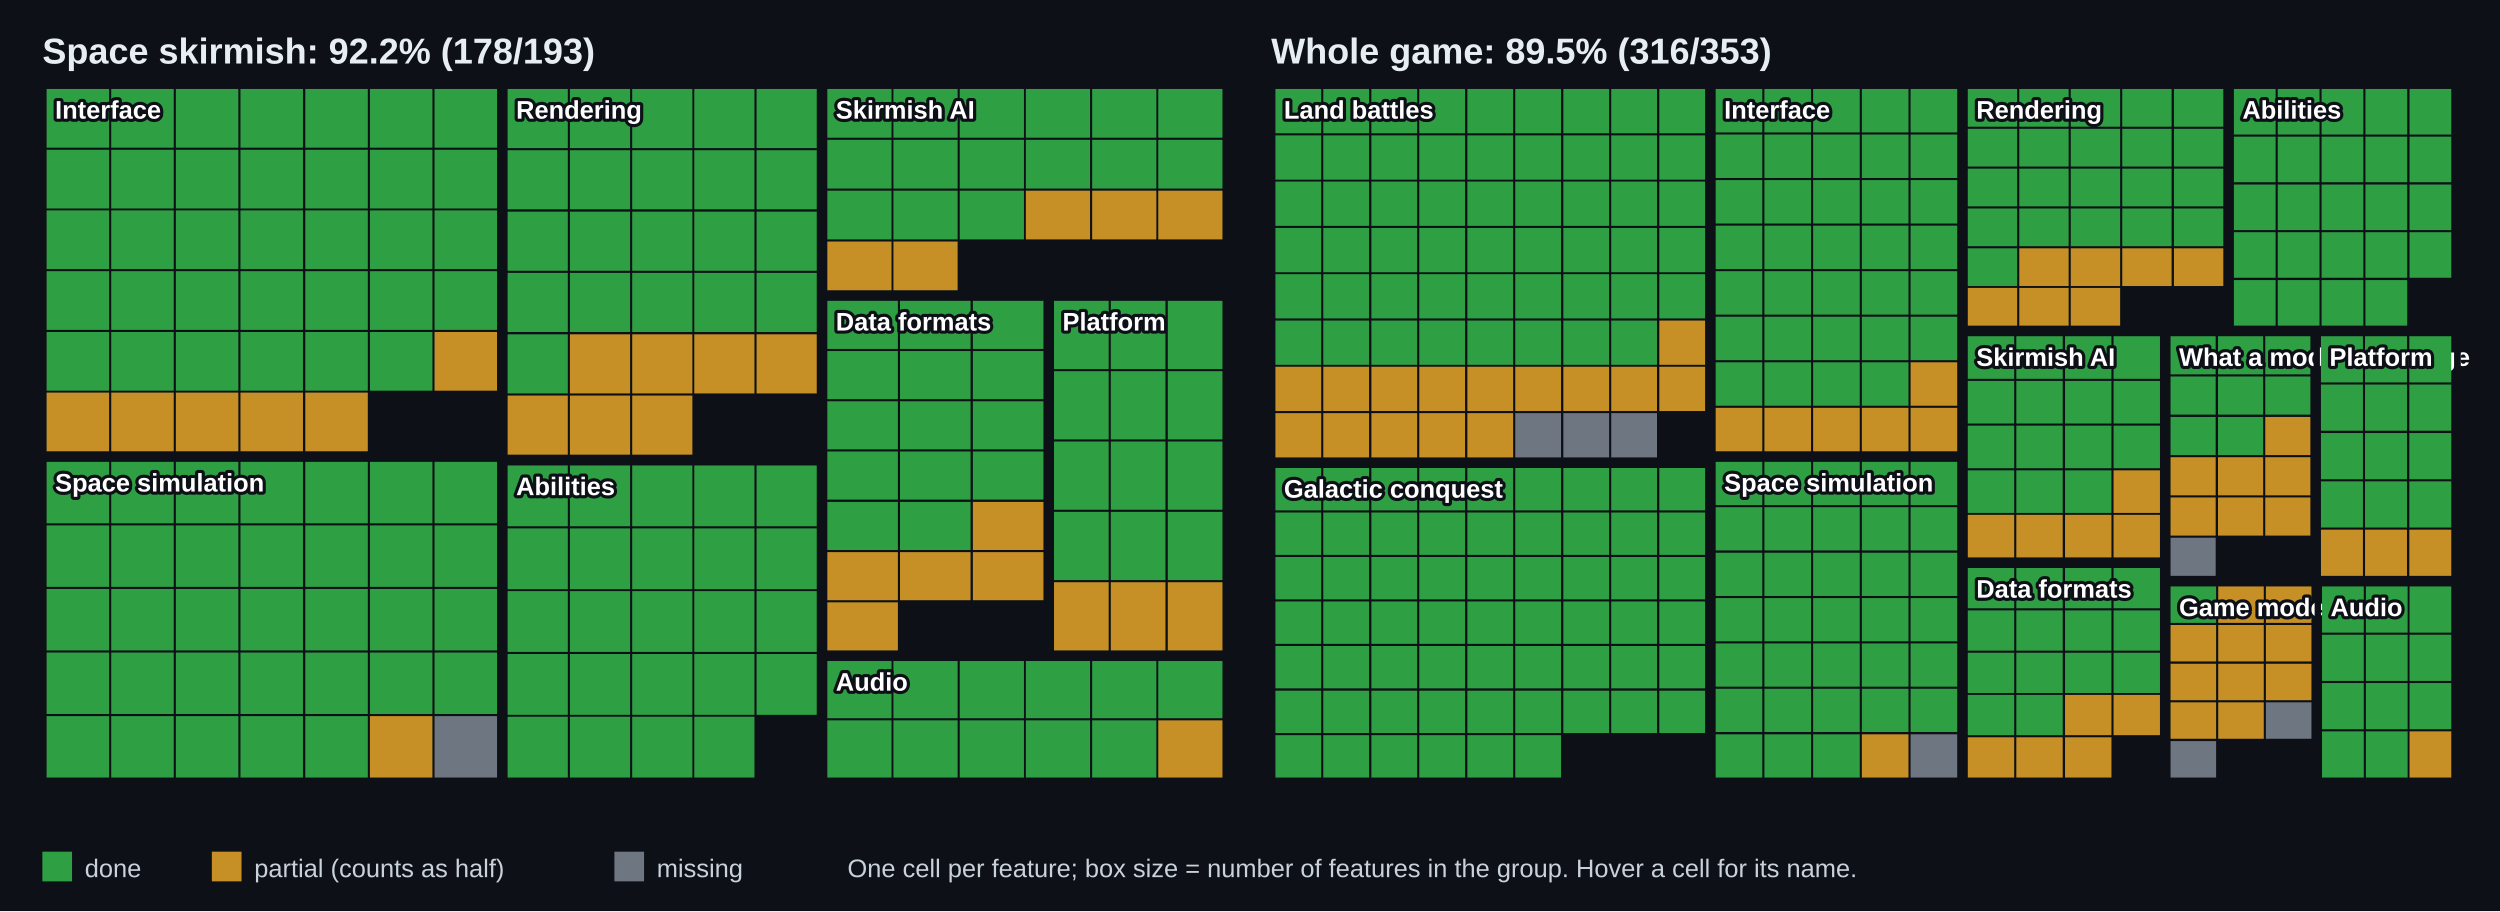
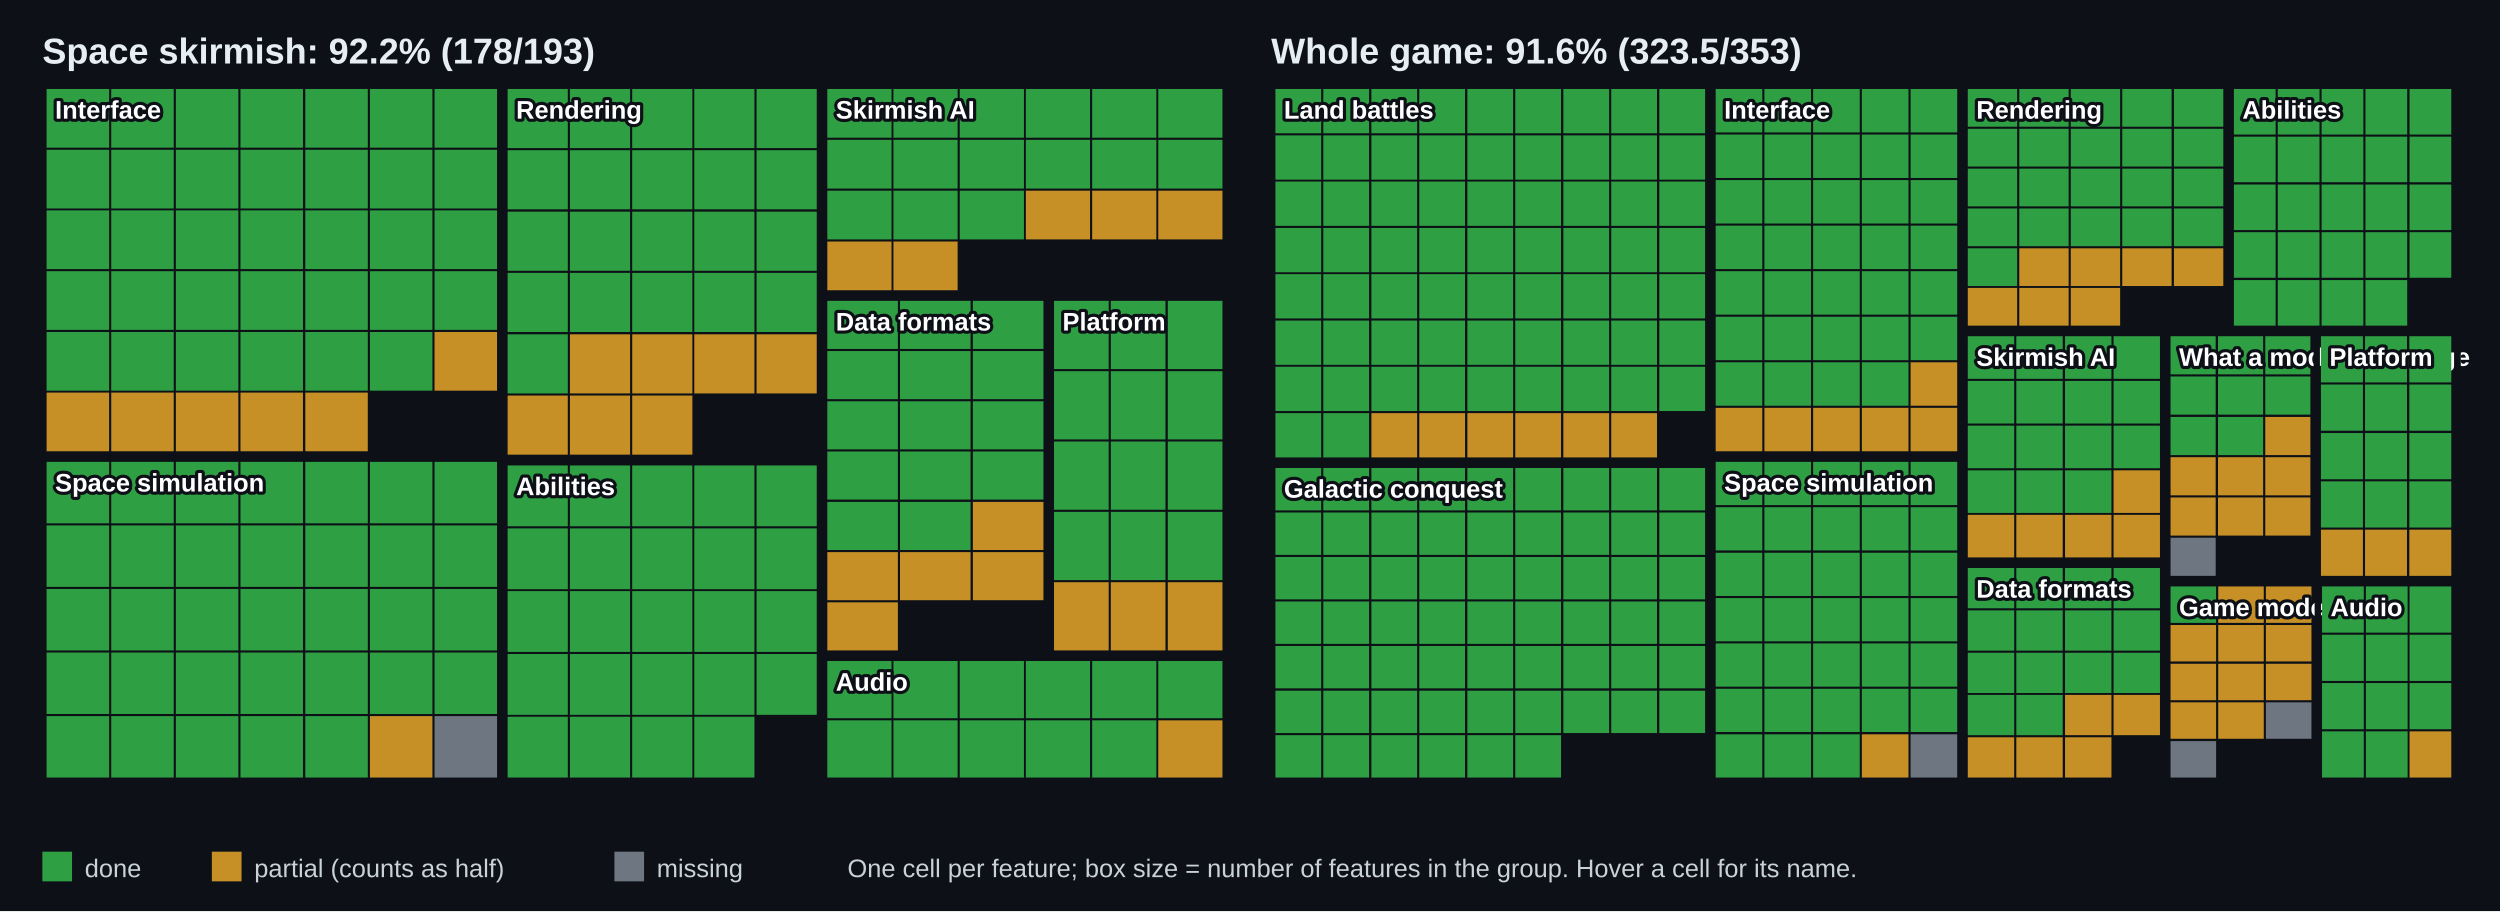
<svg xmlns="http://www.w3.org/2000/svg" viewBox="0 0 1180 430" width="1180" height="430" font-family="Segoe UI, Arial, sans-serif">
  <style>.title{font-size:17px;font-weight:700;fill:#e6edf3}.lab{font-size:12px;font-weight:700;fill:#fff}.lab.bg{stroke:#0d1117;stroke-width:3px;stroke-linejoin:round}.key{font-size:12px;fill:#c9d1d9}</style>
  <rect width="1180" height="430" fill="#0d1117" />
  <text x="20" y="30" class="title">Space skirmish: 92.2% (178/193)</text>
  <rect x="20" y="40" width="560" height="330" fill="#0d1117" />
  <rect x="22.0" y="42.0" width="29.5" height="27.7" fill="#2ea043" />
  <rect x="52.5" y="42.0" width="29.5" height="27.7" fill="#2ea043" />
  <rect x="83.0" y="42.0" width="29.5" height="27.7" fill="#2ea043" />
  <rect x="113.5" y="42.0" width="29.5" height="27.7" fill="#2ea043" />
  <rect x="144.1" y="42.0" width="29.5" height="27.7" fill="#2ea043" />
  <rect x="174.6" y="42.0" width="29.5" height="27.7" fill="#2ea043" />
  <rect x="205.1" y="42.0" width="29.5" height="27.7" fill="#2ea043" />
  <rect x="22.0" y="70.7" width="29.5" height="27.7" fill="#2ea043" />
  <rect x="52.5" y="70.7" width="29.5" height="27.7" fill="#2ea043" />
  <rect x="83.0" y="70.7" width="29.5" height="27.7" fill="#2ea043" />
  <rect x="113.5" y="70.7" width="29.5" height="27.7" fill="#2ea043" />
  <rect x="144.1" y="70.7" width="29.5" height="27.7" fill="#2ea043" />
  <rect x="174.6" y="70.7" width="29.5" height="27.7" fill="#2ea043" />
  <rect x="205.1" y="70.7" width="29.5" height="27.7" fill="#2ea043" />
  <rect x="22.0" y="99.3" width="29.5" height="27.7" fill="#2ea043" />
  <rect x="52.5" y="99.3" width="29.5" height="27.7" fill="#2ea043" />
  <rect x="83.0" y="99.3" width="29.5" height="27.7" fill="#2ea043" />
  <rect x="113.5" y="99.3" width="29.5" height="27.7" fill="#2ea043" />
  <rect x="144.1" y="99.3" width="29.5" height="27.7" fill="#2ea043" />
  <rect x="174.6" y="99.3" width="29.5" height="27.7" fill="#2ea043" />
  <rect x="205.1" y="99.3" width="29.5" height="27.7" fill="#2ea043" />
  <rect x="22.0" y="128.0" width="29.5" height="27.7" fill="#2ea043" />
  <rect x="52.5" y="128.0" width="29.5" height="27.7" fill="#2ea043" />
  <rect x="83.0" y="128.0" width="29.5" height="27.7" fill="#2ea043" />
  <rect x="113.5" y="128.0" width="29.5" height="27.7" fill="#2ea043" />
  <rect x="144.1" y="128.0" width="29.5" height="27.7" fill="#2ea043" />
  <rect x="174.6" y="128.0" width="29.5" height="27.7" fill="#2ea043" />
  <rect x="205.1" y="128.0" width="29.5" height="27.7" fill="#2ea043" />
  <rect x="22.0" y="156.7" width="29.5" height="27.7" fill="#2ea043" />
  <rect x="52.5" y="156.7" width="29.5" height="27.7" fill="#2ea043" />
  <rect x="83.0" y="156.7" width="29.5" height="27.7" fill="#2ea043" />
  <rect x="113.5" y="156.7" width="29.5" height="27.7" fill="#2ea043" />
  <rect x="144.1" y="156.7" width="29.5" height="27.7" fill="#2ea043" />
  <rect x="174.6" y="156.7" width="29.5" height="27.7" fill="#2ea043" />
  <rect x="205.1" y="156.7" width="29.5" height="27.7" fill="#c69026" />
  <rect x="22.0" y="185.3" width="29.5" height="27.7" fill="#c69026" />
  <rect x="52.5" y="185.3" width="29.5" height="27.7" fill="#c69026" />
  <rect x="83.0" y="185.3" width="29.5" height="27.7" fill="#c69026" />
  <rect x="113.5" y="185.3" width="29.5" height="27.7" fill="#c69026" />
  <rect x="144.1" y="185.3" width="29.5" height="27.7" fill="#c69026" />
  <rect x="20.0" y="40.0" width="217.6" height="176.0" fill="none" stroke="#0d1117" stroke-width="3" />
  <text x="26.0" y="56.0" class="lab bg">Interface</text>
  <text x="26.0" y="56.0" class="lab">Interface</text>
  <rect x="22.0" y="218.0" width="29.5" height="29.0" fill="#2ea043" />
  <rect x="52.5" y="218.0" width="29.5" height="29.0" fill="#2ea043" />
  <rect x="83.0" y="218.0" width="29.5" height="29.0" fill="#2ea043" />
  <rect x="113.5" y="218.0" width="29.5" height="29.0" fill="#2ea043" />
  <rect x="144.1" y="218.0" width="29.5" height="29.0" fill="#2ea043" />
  <rect x="174.6" y="218.0" width="29.5" height="29.0" fill="#2ea043" />
  <rect x="205.1" y="218.0" width="29.5" height="29.0" fill="#2ea043" />
  <rect x="22.0" y="248.0" width="29.5" height="29.0" fill="#2ea043" />
  <rect x="52.5" y="248.0" width="29.5" height="29.0" fill="#2ea043" />
  <rect x="83.0" y="248.0" width="29.5" height="29.0" fill="#2ea043" />
  <rect x="113.5" y="248.0" width="29.5" height="29.0" fill="#2ea043" />
  <rect x="144.1" y="248.0" width="29.5" height="29.0" fill="#2ea043" />
  <rect x="174.6" y="248.0" width="29.5" height="29.0" fill="#2ea043" />
  <rect x="205.1" y="248.0" width="29.5" height="29.0" fill="#2ea043" />
  <rect x="22.0" y="278.0" width="29.5" height="29.0" fill="#2ea043" />
  <rect x="52.5" y="278.0" width="29.5" height="29.0" fill="#2ea043" />
  <rect x="83.0" y="278.0" width="29.5" height="29.0" fill="#2ea043" />
  <rect x="113.5" y="278.0" width="29.5" height="29.0" fill="#2ea043" />
  <rect x="144.1" y="278.0" width="29.5" height="29.0" fill="#2ea043" />
  <rect x="174.6" y="278.0" width="29.5" height="29.0" fill="#2ea043" />
  <rect x="205.1" y="278.0" width="29.5" height="29.0" fill="#2ea043" />
  <rect x="22.0" y="308.0" width="29.5" height="29.0" fill="#2ea043" />
  <rect x="52.5" y="308.0" width="29.5" height="29.0" fill="#2ea043" />
  <rect x="83.0" y="308.0" width="29.5" height="29.0" fill="#2ea043" />
  <rect x="113.5" y="308.0" width="29.5" height="29.0" fill="#2ea043" />
  <rect x="144.1" y="308.0" width="29.5" height="29.0" fill="#2ea043" />
  <rect x="174.6" y="308.0" width="29.5" height="29.0" fill="#2ea043" />
  <rect x="205.1" y="308.0" width="29.5" height="29.0" fill="#2ea043" />
  <rect x="22.0" y="338.0" width="29.5" height="29.0" fill="#2ea043" />
  <rect x="52.5" y="338.0" width="29.5" height="29.0" fill="#2ea043" />
  <rect x="83.0" y="338.0" width="29.5" height="29.0" fill="#2ea043" />
  <rect x="113.5" y="338.0" width="29.5" height="29.0" fill="#2ea043" />
  <rect x="144.1" y="338.0" width="29.5" height="29.0" fill="#2ea043" />
  <rect x="174.6" y="338.0" width="29.5" height="29.0" fill="#c69026" />
  <rect x="205.1" y="338.0" width="29.5" height="29.0" fill="#6e7681" />
  <rect x="20.0" y="216.0" width="217.6" height="154.0" fill="none" stroke="#0d1117" stroke-width="3" />
  <text x="26.0" y="232.0" class="lab bg">Space simulation</text>
  <text x="26.0" y="232.0" class="lab">Space simulation</text>
  <rect x="239.6" y="42.0" width="28.4" height="27.9" fill="#2ea043" />
  <rect x="269.0" y="42.0" width="28.4" height="27.9" fill="#2ea043" />
  <rect x="298.4" y="42.0" width="28.4" height="27.9" fill="#2ea043" />
  <rect x="327.7" y="42.0" width="28.4" height="27.9" fill="#2ea043" />
  <rect x="357.1" y="42.0" width="28.4" height="27.9" fill="#2ea043" />
  <rect x="239.6" y="70.9" width="28.4" height="27.9" fill="#2ea043" />
  <rect x="269.0" y="70.9" width="28.4" height="27.9" fill="#2ea043" />
  <rect x="298.4" y="70.9" width="28.4" height="27.9" fill="#2ea043" />
  <rect x="327.7" y="70.9" width="28.4" height="27.9" fill="#2ea043" />
  <rect x="357.1" y="70.9" width="28.4" height="27.9" fill="#2ea043" />
  <rect x="239.6" y="99.9" width="28.4" height="27.9" fill="#2ea043" />
  <rect x="269.0" y="99.9" width="28.4" height="27.9" fill="#2ea043" />
  <rect x="298.4" y="99.9" width="28.4" height="27.9" fill="#2ea043" />
  <rect x="327.7" y="99.9" width="28.4" height="27.9" fill="#2ea043" />
  <rect x="357.1" y="99.9" width="28.4" height="27.9" fill="#2ea043" />
  <rect x="239.6" y="128.8" width="28.4" height="27.9" fill="#2ea043" />
  <rect x="269.0" y="128.8" width="28.4" height="27.9" fill="#2ea043" />
  <rect x="298.4" y="128.8" width="28.4" height="27.9" fill="#2ea043" />
  <rect x="327.7" y="128.8" width="28.4" height="27.9" fill="#2ea043" />
  <rect x="357.1" y="128.8" width="28.4" height="27.9" fill="#2ea043" />
  <rect x="239.6" y="157.8" width="28.4" height="27.9" fill="#2ea043" />
  <rect x="269.0" y="157.8" width="28.4" height="27.9" fill="#c69026" />
  <rect x="298.4" y="157.8" width="28.4" height="27.9" fill="#c69026" />
  <rect x="327.7" y="157.8" width="28.4" height="27.9" fill="#c69026" />
  <rect x="357.1" y="157.8" width="28.4" height="27.9" fill="#c69026" />
  <rect x="239.6" y="186.7" width="28.4" height="27.9" fill="#c69026" />
  <rect x="269.0" y="186.7" width="28.4" height="27.9" fill="#c69026" />
  <rect x="298.4" y="186.7" width="28.4" height="27.9" fill="#c69026" />
  <rect x="237.6" y="40.0" width="150.9" height="177.7" fill="none" stroke="#0d1117" stroke-width="3" />
  <text x="243.6" y="56.0" class="lab bg">Rendering</text>
  <text x="243.6" y="56.0" class="lab">Rendering</text>
  <rect x="239.6" y="219.7" width="28.4" height="28.7" fill="#2ea043" />
  <rect x="269.0" y="219.7" width="28.4" height="28.7" fill="#2ea043" />
  <rect x="298.4" y="219.7" width="28.4" height="28.7" fill="#2ea043" />
  <rect x="327.7" y="219.7" width="28.4" height="28.7" fill="#2ea043" />
  <rect x="357.1" y="219.7" width="28.4" height="28.7" fill="#2ea043" />
  <rect x="239.6" y="249.4" width="28.4" height="28.7" fill="#2ea043" />
  <rect x="269.0" y="249.4" width="28.4" height="28.7" fill="#2ea043" />
  <rect x="298.4" y="249.4" width="28.4" height="28.7" fill="#2ea043" />
  <rect x="327.7" y="249.4" width="28.4" height="28.7" fill="#2ea043" />
  <rect x="357.1" y="249.4" width="28.4" height="28.7" fill="#2ea043" />
  <rect x="239.6" y="279.0" width="28.4" height="28.7" fill="#2ea043" />
  <rect x="269.0" y="279.0" width="28.4" height="28.7" fill="#2ea043" />
  <rect x="298.4" y="279.0" width="28.4" height="28.7" fill="#2ea043" />
  <rect x="327.7" y="279.0" width="28.4" height="28.7" fill="#2ea043" />
  <rect x="357.1" y="279.0" width="28.4" height="28.7" fill="#2ea043" />
  <rect x="239.6" y="308.7" width="28.4" height="28.7" fill="#2ea043" />
  <rect x="269.0" y="308.7" width="28.4" height="28.7" fill="#2ea043" />
  <rect x="298.4" y="308.7" width="28.4" height="28.7" fill="#2ea043" />
  <rect x="327.7" y="308.7" width="28.4" height="28.7" fill="#2ea043" />
  <rect x="357.1" y="308.7" width="28.4" height="28.7" fill="#2ea043" />
  <rect x="239.6" y="338.3" width="28.4" height="28.7" fill="#2ea043" />
  <rect x="269.0" y="338.3" width="28.4" height="28.7" fill="#2ea043" />
  <rect x="298.4" y="338.3" width="28.4" height="28.7" fill="#2ea043" />
  <rect x="327.7" y="338.3" width="28.4" height="28.7" fill="#2ea043" />
  <rect x="237.6" y="217.7" width="150.9" height="152.3" fill="none" stroke="#0d1117" stroke-width="3" />
  <text x="243.6" y="233.7" class="lab bg">Abilities</text>
  <text x="243.6" y="233.7" class="lab">Abilities</text>
  <rect x="390.5" y="42.0" width="30.3" height="23.0" fill="#2ea043" />
  <rect x="421.7" y="42.0" width="30.3" height="23.0" fill="#2ea043" />
  <rect x="453.0" y="42.0" width="30.3" height="23.0" fill="#2ea043" />
  <rect x="484.2" y="42.0" width="30.3" height="23.0" fill="#2ea043" />
  <rect x="515.5" y="42.0" width="30.3" height="23.0" fill="#2ea043" />
  <rect x="546.7" y="42.0" width="30.3" height="23.0" fill="#2ea043" />
  <rect x="390.5" y="66.0" width="30.3" height="23.0" fill="#2ea043" />
  <rect x="421.7" y="66.0" width="30.3" height="23.0" fill="#2ea043" />
  <rect x="453.0" y="66.0" width="30.3" height="23.0" fill="#2ea043" />
  <rect x="484.2" y="66.0" width="30.3" height="23.0" fill="#2ea043" />
  <rect x="515.5" y="66.0" width="30.3" height="23.0" fill="#2ea043" />
  <rect x="546.7" y="66.0" width="30.3" height="23.0" fill="#2ea043" />
  <rect x="390.5" y="90.0" width="30.3" height="23.0" fill="#2ea043" />
  <rect x="421.7" y="90.0" width="30.3" height="23.0" fill="#2ea043" />
  <rect x="453.0" y="90.0" width="30.3" height="23.0" fill="#2ea043" />
  <rect x="484.2" y="90.0" width="30.3" height="23.0" fill="#c69026" />
  <rect x="515.5" y="90.0" width="30.3" height="23.0" fill="#c69026" />
  <rect x="546.7" y="90.0" width="30.3" height="23.0" fill="#c69026" />
  <rect x="390.5" y="114.0" width="30.3" height="23.0" fill="#c69026" />
  <rect x="421.7" y="114.0" width="30.3" height="23.0" fill="#c69026" />
  <rect x="388.5" y="40.0" width="191.5" height="100.0" fill="none" stroke="#0d1117" stroke-width="3" />
  <text x="394.5" y="56.0" class="lab bg">Skirmish AI</text>
  <text x="394.5" y="56.0" class="lab">Skirmish AI</text>
  <rect x="390.5" y="142.0" width="33.3" height="22.7" fill="#2ea043" />
  <rect x="424.8" y="142.0" width="33.3" height="22.7" fill="#2ea043" />
  <rect x="459.2" y="142.0" width="33.3" height="22.7" fill="#2ea043" />
  <rect x="390.5" y="165.7" width="33.3" height="22.7" fill="#2ea043" />
  <rect x="424.8" y="165.7" width="33.3" height="22.7" fill="#2ea043" />
  <rect x="459.2" y="165.7" width="33.3" height="22.7" fill="#2ea043" />
  <rect x="390.5" y="189.4" width="33.3" height="22.7" fill="#2ea043" />
  <rect x="424.8" y="189.4" width="33.3" height="22.7" fill="#2ea043" />
  <rect x="459.2" y="189.4" width="33.3" height="22.7" fill="#2ea043" />
  <rect x="390.5" y="213.1" width="33.3" height="22.7" fill="#2ea043" />
  <rect x="424.8" y="213.1" width="33.3" height="22.7" fill="#2ea043" />
  <rect x="459.2" y="213.1" width="33.3" height="22.7" fill="#2ea043" />
  <rect x="390.5" y="236.9" width="33.3" height="22.7" fill="#2ea043" />
  <rect x="424.8" y="236.9" width="33.3" height="22.7" fill="#2ea043" />
  <rect x="459.2" y="236.9" width="33.3" height="22.7" fill="#c69026" />
  <rect x="390.5" y="260.6" width="33.3" height="22.7" fill="#c69026" />
  <rect x="424.8" y="260.6" width="33.3" height="22.7" fill="#c69026" />
  <rect x="459.2" y="260.6" width="33.3" height="22.7" fill="#c69026" />
  <rect x="390.5" y="284.3" width="33.3" height="22.7" fill="#c69026" />
  <rect x="388.5" y="140.0" width="107.0" height="170.0" fill="none" stroke="#0d1117" stroke-width="3" />
  <text x="394.5" y="156.0" class="lab bg">Data formats</text>
  <text x="394.5" y="156.0" class="lab">Data formats</text>
  <rect x="497.5" y="142.0" width="25.8" height="32.2" fill="#2ea043" />
  <rect x="524.3" y="142.0" width="25.8" height="32.2" fill="#2ea043" />
  <rect x="551.2" y="142.0" width="25.8" height="32.2" fill="#2ea043" />
  <rect x="497.5" y="175.2" width="25.8" height="32.2" fill="#2ea043" />
  <rect x="524.3" y="175.2" width="25.8" height="32.2" fill="#2ea043" />
  <rect x="551.2" y="175.2" width="25.8" height="32.2" fill="#2ea043" />
  <rect x="497.5" y="208.4" width="25.8" height="32.2" fill="#2ea043" />
  <rect x="524.3" y="208.4" width="25.8" height="32.2" fill="#2ea043" />
  <rect x="551.2" y="208.4" width="25.8" height="32.2" fill="#2ea043" />
  <rect x="497.5" y="241.6" width="25.8" height="32.2" fill="#2ea043" />
  <rect x="524.3" y="241.6" width="25.8" height="32.2" fill="#2ea043" />
  <rect x="551.2" y="241.6" width="25.8" height="32.2" fill="#2ea043" />
  <rect x="497.5" y="274.8" width="25.8" height="32.2" fill="#c69026" />
  <rect x="524.3" y="274.8" width="25.8" height="32.2" fill="#c69026" />
  <rect x="551.2" y="274.8" width="25.8" height="32.2" fill="#c69026" />
  <rect x="495.5" y="140.0" width="84.5" height="170.0" fill="none" stroke="#0d1117" stroke-width="3" />
  <text x="501.5" y="156.0" class="lab bg">Platform</text>
  <text x="501.5" y="156.0" class="lab">Platform</text>
  <rect x="390.5" y="312.0" width="30.3" height="27.0" fill="#2ea043" />
  <rect x="421.7" y="312.0" width="30.3" height="27.0" fill="#2ea043" />
  <rect x="453.0" y="312.0" width="30.3" height="27.0" fill="#2ea043" />
  <rect x="484.2" y="312.0" width="30.3" height="27.0" fill="#2ea043" />
  <rect x="515.5" y="312.0" width="30.3" height="27.0" fill="#2ea043" />
  <rect x="546.7" y="312.0" width="30.3" height="27.0" fill="#2ea043" />
  <rect x="390.5" y="340.0" width="30.3" height="27.0" fill="#2ea043" />
  <rect x="421.7" y="340.0" width="30.3" height="27.0" fill="#2ea043" />
  <rect x="453.0" y="340.0" width="30.3" height="27.0" fill="#2ea043" />
  <rect x="484.2" y="340.0" width="30.3" height="27.0" fill="#2ea043" />
  <rect x="515.5" y="340.0" width="30.3" height="27.0" fill="#2ea043" />
  <rect x="546.7" y="340.0" width="30.3" height="27.0" fill="#c69026" />
  <rect x="388.5" y="310.0" width="191.5" height="60.0" fill="none" stroke="#0d1117" stroke-width="3" />
  <text x="394.5" y="326.0" class="lab bg">Audio</text>
  <text x="394.5" y="326.0" class="lab">Audio</text>
-   <text x="600" y="30" class="title">Whole game: 89.5% (316/353)</text>
+   <text x="600" y="30" class="title">Whole game: 91.6% (323.5/353)</text>
  <rect x="600" y="40" width="560" height="330" fill="#0d1117" />
  <rect x="602.0" y="42.0" width="21.6" height="20.9" fill="#2ea043" />
  <rect x="624.6" y="42.0" width="21.6" height="20.9" fill="#2ea043" />
  <rect x="647.3" y="42.0" width="21.6" height="20.9" fill="#2ea043" />
  <rect x="669.9" y="42.0" width="21.6" height="20.9" fill="#2ea043" />
  <rect x="692.6" y="42.0" width="21.6" height="20.9" fill="#2ea043" />
  <rect x="715.2" y="42.0" width="21.6" height="20.9" fill="#2ea043" />
  <rect x="737.9" y="42.0" width="21.6" height="20.9" fill="#2ea043" />
  <rect x="760.5" y="42.0" width="21.6" height="20.9" fill="#2ea043" />
  <rect x="783.2" y="42.0" width="21.6" height="20.9" fill="#2ea043" />
  <rect x="602.0" y="63.9" width="21.6" height="20.9" fill="#2ea043" />
  <rect x="624.6" y="63.9" width="21.6" height="20.9" fill="#2ea043" />
  <rect x="647.3" y="63.9" width="21.6" height="20.9" fill="#2ea043" />
  <rect x="669.9" y="63.9" width="21.6" height="20.9" fill="#2ea043" />
  <rect x="692.6" y="63.9" width="21.6" height="20.9" fill="#2ea043" />
  <rect x="715.2" y="63.9" width="21.6" height="20.9" fill="#2ea043" />
  <rect x="737.9" y="63.9" width="21.6" height="20.9" fill="#2ea043" />
  <rect x="760.5" y="63.9" width="21.6" height="20.9" fill="#2ea043" />
  <rect x="783.2" y="63.9" width="21.6" height="20.9" fill="#2ea043" />
  <rect x="602.0" y="85.7" width="21.6" height="20.9" fill="#2ea043" />
  <rect x="624.6" y="85.7" width="21.6" height="20.9" fill="#2ea043" />
  <rect x="647.3" y="85.7" width="21.6" height="20.9" fill="#2ea043" />
  <rect x="669.9" y="85.7" width="21.6" height="20.9" fill="#2ea043" />
  <rect x="692.6" y="85.7" width="21.6" height="20.9" fill="#2ea043" />
  <rect x="715.2" y="85.7" width="21.6" height="20.9" fill="#2ea043" />
  <rect x="737.9" y="85.7" width="21.6" height="20.9" fill="#2ea043" />
  <rect x="760.5" y="85.7" width="21.6" height="20.9" fill="#2ea043" />
  <rect x="783.2" y="85.7" width="21.6" height="20.9" fill="#2ea043" />
  <rect x="602.0" y="107.6" width="21.6" height="20.9" fill="#2ea043" />
  <rect x="624.6" y="107.6" width="21.6" height="20.9" fill="#2ea043" />
  <rect x="647.3" y="107.6" width="21.6" height="20.9" fill="#2ea043" />
  <rect x="669.9" y="107.6" width="21.6" height="20.9" fill="#2ea043" />
  <rect x="692.6" y="107.6" width="21.6" height="20.9" fill="#2ea043" />
  <rect x="715.2" y="107.6" width="21.6" height="20.9" fill="#2ea043" />
  <rect x="737.9" y="107.6" width="21.6" height="20.9" fill="#2ea043" />
  <rect x="760.5" y="107.6" width="21.6" height="20.9" fill="#2ea043" />
  <rect x="783.2" y="107.6" width="21.6" height="20.9" fill="#2ea043" />
  <rect x="602.0" y="129.4" width="21.6" height="20.9" fill="#2ea043" />
  <rect x="624.6" y="129.4" width="21.6" height="20.9" fill="#2ea043" />
  <rect x="647.3" y="129.4" width="21.6" height="20.9" fill="#2ea043" />
  <rect x="669.9" y="129.4" width="21.6" height="20.9" fill="#2ea043" />
  <rect x="692.6" y="129.4" width="21.6" height="20.9" fill="#2ea043" />
  <rect x="715.2" y="129.4" width="21.6" height="20.9" fill="#2ea043" />
  <rect x="737.9" y="129.4" width="21.6" height="20.9" fill="#2ea043" />
  <rect x="760.5" y="129.4" width="21.6" height="20.9" fill="#2ea043" />
  <rect x="783.2" y="129.4" width="21.6" height="20.9" fill="#2ea043" />
  <rect x="602.0" y="151.3" width="21.6" height="20.9" fill="#2ea043" />
  <rect x="624.6" y="151.3" width="21.6" height="20.9" fill="#2ea043" />
  <rect x="647.3" y="151.3" width="21.6" height="20.9" fill="#2ea043" />
  <rect x="669.9" y="151.3" width="21.6" height="20.9" fill="#2ea043" />
  <rect x="692.6" y="151.3" width="21.6" height="20.9" fill="#2ea043" />
  <rect x="715.2" y="151.3" width="21.6" height="20.9" fill="#2ea043" />
  <rect x="737.9" y="151.3" width="21.6" height="20.9" fill="#2ea043" />
  <rect x="760.5" y="151.3" width="21.6" height="20.9" fill="#2ea043" />
-   <rect x="783.2" y="151.3" width="21.6" height="20.9" fill="#c69026" />
-   <rect x="602.0" y="173.1" width="21.6" height="20.9" fill="#c69026" />
-   <rect x="624.6" y="173.1" width="21.6" height="20.9" fill="#c69026" />
-   <rect x="647.3" y="173.1" width="21.6" height="20.9" fill="#c69026" />
-   <rect x="669.9" y="173.1" width="21.6" height="20.9" fill="#c69026" />
-   <rect x="692.6" y="173.1" width="21.6" height="20.9" fill="#c69026" />
-   <rect x="715.2" y="173.1" width="21.6" height="20.9" fill="#c69026" />
-   <rect x="737.9" y="173.1" width="21.6" height="20.9" fill="#c69026" />
-   <rect x="760.5" y="173.1" width="21.6" height="20.9" fill="#c69026" />
-   <rect x="783.2" y="173.1" width="21.6" height="20.9" fill="#c69026" />
-   <rect x="602.0" y="195.0" width="21.6" height="20.9" fill="#c69026" />
-   <rect x="624.6" y="195.0" width="21.6" height="20.9" fill="#c69026" />
+   <rect x="783.2" y="151.3" width="21.6" height="20.9" fill="#2ea043" />
+   <rect x="602.0" y="173.1" width="21.6" height="20.9" fill="#2ea043" />
+   <rect x="624.6" y="173.1" width="21.6" height="20.9" fill="#2ea043" />
+   <rect x="647.3" y="173.1" width="21.6" height="20.9" fill="#2ea043" />
+   <rect x="669.9" y="173.1" width="21.6" height="20.9" fill="#2ea043" />
+   <rect x="692.6" y="173.1" width="21.6" height="20.9" fill="#2ea043" />
+   <rect x="715.2" y="173.1" width="21.6" height="20.9" fill="#2ea043" />
+   <rect x="737.9" y="173.1" width="21.6" height="20.9" fill="#2ea043" />
+   <rect x="760.5" y="173.1" width="21.6" height="20.9" fill="#2ea043" />
+   <rect x="783.2" y="173.1" width="21.6" height="20.9" fill="#2ea043" />
+   <rect x="602.0" y="195.0" width="21.6" height="20.9" fill="#2ea043" />
+   <rect x="624.6" y="195.0" width="21.6" height="20.9" fill="#2ea043" />
  <rect x="647.3" y="195.0" width="21.6" height="20.9" fill="#c69026" />
  <rect x="669.9" y="195.0" width="21.6" height="20.9" fill="#c69026" />
  <rect x="692.6" y="195.0" width="21.6" height="20.9" fill="#c69026" />
-   <rect x="715.2" y="195.0" width="21.6" height="20.9" fill="#6e7681" />
-   <rect x="737.9" y="195.0" width="21.6" height="20.9" fill="#6e7681" />
-   <rect x="760.5" y="195.0" width="21.6" height="20.9" fill="#6e7681" />
+   <rect x="715.2" y="195.0" width="21.6" height="20.9" fill="#c69026" />
+   <rect x="737.9" y="195.0" width="21.6" height="20.9" fill="#c69026" />
+   <rect x="760.5" y="195.0" width="21.6" height="20.9" fill="#c69026" />
  <rect x="600.0" y="40.0" width="207.8" height="178.9" fill="none" stroke="#0d1117" stroke-width="3" />
  <text x="606.0" y="56.0" class="lab bg">Land battles</text>
  <text x="606.0" y="56.0" class="lab">Land battles</text>
  <rect x="602.0" y="220.9" width="21.6" height="20.0" fill="#2ea043" />
  <rect x="624.6" y="220.9" width="21.6" height="20.0" fill="#2ea043" />
  <rect x="647.3" y="220.9" width="21.6" height="20.0" fill="#2ea043" />
  <rect x="669.9" y="220.9" width="21.6" height="20.0" fill="#2ea043" />
  <rect x="692.6" y="220.9" width="21.6" height="20.0" fill="#2ea043" />
  <rect x="715.2" y="220.9" width="21.6" height="20.0" fill="#2ea043" />
  <rect x="737.9" y="220.9" width="21.6" height="20.0" fill="#2ea043" />
  <rect x="760.5" y="220.9" width="21.6" height="20.0" fill="#2ea043" />
  <rect x="783.2" y="220.9" width="21.6" height="20.0" fill="#2ea043" />
  <rect x="602.0" y="241.9" width="21.6" height="20.0" fill="#2ea043" />
  <rect x="624.6" y="241.9" width="21.6" height="20.0" fill="#2ea043" />
  <rect x="647.3" y="241.9" width="21.6" height="20.0" fill="#2ea043" />
  <rect x="669.9" y="241.9" width="21.6" height="20.0" fill="#2ea043" />
  <rect x="692.6" y="241.9" width="21.6" height="20.0" fill="#2ea043" />
  <rect x="715.2" y="241.9" width="21.6" height="20.0" fill="#2ea043" />
  <rect x="737.9" y="241.9" width="21.6" height="20.0" fill="#2ea043" />
  <rect x="760.5" y="241.9" width="21.6" height="20.0" fill="#2ea043" />
  <rect x="783.2" y="241.9" width="21.6" height="20.0" fill="#2ea043" />
  <rect x="602.0" y="262.9" width="21.6" height="20.0" fill="#2ea043" />
  <rect x="624.6" y="262.9" width="21.6" height="20.0" fill="#2ea043" />
  <rect x="647.3" y="262.9" width="21.6" height="20.0" fill="#2ea043" />
  <rect x="669.9" y="262.9" width="21.6" height="20.0" fill="#2ea043" />
  <rect x="692.6" y="262.9" width="21.6" height="20.0" fill="#2ea043" />
  <rect x="715.2" y="262.9" width="21.6" height="20.0" fill="#2ea043" />
  <rect x="737.9" y="262.9" width="21.6" height="20.0" fill="#2ea043" />
  <rect x="760.5" y="262.9" width="21.6" height="20.0" fill="#2ea043" />
  <rect x="783.2" y="262.9" width="21.6" height="20.0" fill="#2ea043" />
  <rect x="602.0" y="283.9" width="21.6" height="20.0" fill="#2ea043" />
  <rect x="624.6" y="283.9" width="21.6" height="20.0" fill="#2ea043" />
  <rect x="647.3" y="283.9" width="21.6" height="20.0" fill="#2ea043" />
  <rect x="669.9" y="283.9" width="21.6" height="20.0" fill="#2ea043" />
  <rect x="692.6" y="283.9" width="21.6" height="20.0" fill="#2ea043" />
  <rect x="715.2" y="283.9" width="21.6" height="20.0" fill="#2ea043" />
  <rect x="737.9" y="283.9" width="21.6" height="20.0" fill="#2ea043" />
  <rect x="760.5" y="283.9" width="21.6" height="20.0" fill="#2ea043" />
  <rect x="783.2" y="283.9" width="21.6" height="20.0" fill="#2ea043" />
  <rect x="602.0" y="304.9" width="21.6" height="20.0" fill="#2ea043" />
  <rect x="624.6" y="304.9" width="21.6" height="20.0" fill="#2ea043" />
  <rect x="647.3" y="304.9" width="21.6" height="20.0" fill="#2ea043" />
  <rect x="669.9" y="304.9" width="21.6" height="20.0" fill="#2ea043" />
  <rect x="692.6" y="304.9" width="21.6" height="20.0" fill="#2ea043" />
  <rect x="715.2" y="304.9" width="21.6" height="20.0" fill="#2ea043" />
  <rect x="737.9" y="304.9" width="21.6" height="20.0" fill="#2ea043" />
  <rect x="760.5" y="304.9" width="21.6" height="20.0" fill="#2ea043" />
  <rect x="783.2" y="304.9" width="21.6" height="20.0" fill="#2ea043" />
  <rect x="602.0" y="326.0" width="21.6" height="20.0" fill="#2ea043" />
  <rect x="624.6" y="326.0" width="21.6" height="20.0" fill="#2ea043" />
  <rect x="647.3" y="326.0" width="21.6" height="20.0" fill="#2ea043" />
  <rect x="669.9" y="326.0" width="21.6" height="20.0" fill="#2ea043" />
  <rect x="692.6" y="326.0" width="21.6" height="20.0" fill="#2ea043" />
  <rect x="715.2" y="326.0" width="21.6" height="20.0" fill="#2ea043" />
  <rect x="737.9" y="326.0" width="21.6" height="20.0" fill="#2ea043" />
  <rect x="760.5" y="326.0" width="21.6" height="20.0" fill="#2ea043" />
  <rect x="783.2" y="326.0" width="21.6" height="20.0" fill="#2ea043" />
  <rect x="602.0" y="347.0" width="21.6" height="20.0" fill="#2ea043" />
  <rect x="624.6" y="347.0" width="21.6" height="20.0" fill="#2ea043" />
  <rect x="647.3" y="347.0" width="21.6" height="20.0" fill="#2ea043" />
  <rect x="669.9" y="347.0" width="21.6" height="20.0" fill="#2ea043" />
  <rect x="692.6" y="347.0" width="21.6" height="20.0" fill="#2ea043" />
  <rect x="715.2" y="347.0" width="21.6" height="20.0" fill="#2ea043" />
  <rect x="600.0" y="218.9" width="207.8" height="151.1" fill="none" stroke="#0d1117" stroke-width="3" />
  <text x="606.0" y="234.9" class="lab bg">Galactic conquest</text>
  <text x="606.0" y="234.9" class="lab">Galactic conquest</text>
  <rect x="809.8" y="42.0" width="22.0" height="20.5" fill="#2ea043" />
  <rect x="832.8" y="42.0" width="22.0" height="20.5" fill="#2ea043" />
  <rect x="855.8" y="42.0" width="22.0" height="20.5" fill="#2ea043" />
  <rect x="878.8" y="42.0" width="22.0" height="20.5" fill="#2ea043" />
  <rect x="901.8" y="42.0" width="22.0" height="20.5" fill="#2ea043" />
  <rect x="809.8" y="63.5" width="22.0" height="20.5" fill="#2ea043" />
  <rect x="832.8" y="63.5" width="22.0" height="20.5" fill="#2ea043" />
  <rect x="855.8" y="63.5" width="22.0" height="20.5" fill="#2ea043" />
  <rect x="878.8" y="63.5" width="22.0" height="20.5" fill="#2ea043" />
  <rect x="901.8" y="63.5" width="22.0" height="20.5" fill="#2ea043" />
  <rect x="809.8" y="85.0" width="22.0" height="20.5" fill="#2ea043" />
  <rect x="832.8" y="85.0" width="22.0" height="20.5" fill="#2ea043" />
  <rect x="855.8" y="85.0" width="22.0" height="20.5" fill="#2ea043" />
  <rect x="878.8" y="85.0" width="22.0" height="20.5" fill="#2ea043" />
  <rect x="901.8" y="85.0" width="22.0" height="20.5" fill="#2ea043" />
  <rect x="809.8" y="106.5" width="22.0" height="20.5" fill="#2ea043" />
  <rect x="832.8" y="106.5" width="22.0" height="20.5" fill="#2ea043" />
  <rect x="855.8" y="106.5" width="22.0" height="20.5" fill="#2ea043" />
  <rect x="878.8" y="106.5" width="22.0" height="20.5" fill="#2ea043" />
  <rect x="901.8" y="106.5" width="22.0" height="20.5" fill="#2ea043" />
  <rect x="809.8" y="128.0" width="22.0" height="20.5" fill="#2ea043" />
  <rect x="832.8" y="128.0" width="22.0" height="20.5" fill="#2ea043" />
  <rect x="855.8" y="128.0" width="22.0" height="20.5" fill="#2ea043" />
  <rect x="878.8" y="128.0" width="22.0" height="20.5" fill="#2ea043" />
  <rect x="901.8" y="128.0" width="22.0" height="20.5" fill="#2ea043" />
  <rect x="809.8" y="149.5" width="22.0" height="20.5" fill="#2ea043" />
  <rect x="832.8" y="149.5" width="22.0" height="20.5" fill="#2ea043" />
  <rect x="855.8" y="149.5" width="22.0" height="20.5" fill="#2ea043" />
  <rect x="878.8" y="149.5" width="22.0" height="20.5" fill="#2ea043" />
  <rect x="901.8" y="149.5" width="22.0" height="20.5" fill="#2ea043" />
  <rect x="809.8" y="171.0" width="22.0" height="20.5" fill="#2ea043" />
  <rect x="832.8" y="171.0" width="22.0" height="20.5" fill="#2ea043" />
  <rect x="855.8" y="171.0" width="22.0" height="20.5" fill="#2ea043" />
  <rect x="878.8" y="171.0" width="22.0" height="20.5" fill="#2ea043" />
  <rect x="901.8" y="171.0" width="22.0" height="20.5" fill="#c69026" />
  <rect x="809.8" y="192.5" width="22.0" height="20.5" fill="#c69026" />
  <rect x="832.8" y="192.5" width="22.0" height="20.5" fill="#c69026" />
  <rect x="855.8" y="192.5" width="22.0" height="20.5" fill="#c69026" />
  <rect x="878.8" y="192.5" width="22.0" height="20.5" fill="#c69026" />
  <rect x="901.8" y="192.5" width="22.0" height="20.5" fill="#c69026" />
  <rect x="807.8" y="40.0" width="119.0" height="176.0" fill="none" stroke="#0d1117" stroke-width="3" />
  <text x="813.8" y="56.0" class="lab bg">Interface</text>
  <text x="813.8" y="56.0" class="lab">Interface</text>
  <rect x="809.8" y="218.0" width="22.0" height="20.4" fill="#2ea043" />
  <rect x="832.8" y="218.0" width="22.0" height="20.4" fill="#2ea043" />
  <rect x="855.8" y="218.0" width="22.0" height="20.4" fill="#2ea043" />
  <rect x="878.8" y="218.0" width="22.0" height="20.4" fill="#2ea043" />
  <rect x="901.8" y="218.0" width="22.0" height="20.4" fill="#2ea043" />
  <rect x="809.8" y="239.4" width="22.0" height="20.4" fill="#2ea043" />
  <rect x="832.8" y="239.4" width="22.0" height="20.4" fill="#2ea043" />
  <rect x="855.8" y="239.4" width="22.0" height="20.4" fill="#2ea043" />
  <rect x="878.8" y="239.4" width="22.0" height="20.4" fill="#2ea043" />
  <rect x="901.8" y="239.4" width="22.0" height="20.4" fill="#2ea043" />
  <rect x="809.8" y="260.9" width="22.0" height="20.4" fill="#2ea043" />
  <rect x="832.8" y="260.9" width="22.0" height="20.4" fill="#2ea043" />
  <rect x="855.8" y="260.9" width="22.0" height="20.4" fill="#2ea043" />
  <rect x="878.8" y="260.9" width="22.0" height="20.4" fill="#2ea043" />
  <rect x="901.8" y="260.9" width="22.0" height="20.4" fill="#2ea043" />
  <rect x="809.8" y="282.3" width="22.0" height="20.4" fill="#2ea043" />
  <rect x="832.8" y="282.3" width="22.0" height="20.4" fill="#2ea043" />
  <rect x="855.8" y="282.3" width="22.0" height="20.4" fill="#2ea043" />
  <rect x="878.8" y="282.3" width="22.0" height="20.4" fill="#2ea043" />
  <rect x="901.8" y="282.3" width="22.0" height="20.4" fill="#2ea043" />
  <rect x="809.8" y="303.7" width="22.0" height="20.4" fill="#2ea043" />
  <rect x="832.8" y="303.7" width="22.0" height="20.4" fill="#2ea043" />
  <rect x="855.8" y="303.7" width="22.0" height="20.4" fill="#2ea043" />
  <rect x="878.8" y="303.7" width="22.0" height="20.4" fill="#2ea043" />
  <rect x="901.8" y="303.7" width="22.0" height="20.4" fill="#2ea043" />
  <rect x="809.8" y="325.1" width="22.0" height="20.4" fill="#2ea043" />
  <rect x="832.8" y="325.1" width="22.0" height="20.4" fill="#2ea043" />
  <rect x="855.8" y="325.1" width="22.0" height="20.4" fill="#2ea043" />
  <rect x="878.8" y="325.1" width="22.0" height="20.4" fill="#2ea043" />
  <rect x="901.8" y="325.1" width="22.0" height="20.4" fill="#2ea043" />
  <rect x="809.8" y="346.6" width="22.0" height="20.4" fill="#2ea043" />
  <rect x="832.8" y="346.6" width="22.0" height="20.4" fill="#2ea043" />
  <rect x="855.8" y="346.6" width="22.0" height="20.4" fill="#2ea043" />
  <rect x="878.8" y="346.6" width="22.0" height="20.4" fill="#c69026" />
  <rect x="901.8" y="346.6" width="22.0" height="20.4" fill="#6e7681" />
  <rect x="807.8" y="216.0" width="119.0" height="154.0" fill="none" stroke="#0d1117" stroke-width="3" />
  <text x="813.8" y="232.0" class="lab bg">Space simulation</text>
  <text x="813.8" y="232.0" class="lab">Space simulation</text>
  <rect x="928.8" y="42.0" width="23.3" height="17.8" fill="#2ea043" />
  <rect x="953.1" y="42.0" width="23.3" height="17.8" fill="#2ea043" />
  <rect x="977.4" y="42.0" width="23.3" height="17.8" fill="#2ea043" />
  <rect x="1001.7" y="42.0" width="23.3" height="17.8" fill="#2ea043" />
  <rect x="1026.1" y="42.0" width="23.3" height="17.8" fill="#2ea043" />
  <rect x="928.8" y="60.8" width="23.3" height="17.8" fill="#2ea043" />
  <rect x="953.1" y="60.8" width="23.3" height="17.8" fill="#2ea043" />
  <rect x="977.4" y="60.8" width="23.3" height="17.8" fill="#2ea043" />
  <rect x="1001.7" y="60.8" width="23.3" height="17.8" fill="#2ea043" />
  <rect x="1026.1" y="60.8" width="23.3" height="17.8" fill="#2ea043" />
  <rect x="928.8" y="79.6" width="23.3" height="17.8" fill="#2ea043" />
  <rect x="953.1" y="79.6" width="23.3" height="17.8" fill="#2ea043" />
  <rect x="977.4" y="79.6" width="23.3" height="17.8" fill="#2ea043" />
  <rect x="1001.7" y="79.6" width="23.3" height="17.8" fill="#2ea043" />
  <rect x="1026.1" y="79.6" width="23.3" height="17.8" fill="#2ea043" />
  <rect x="928.8" y="98.4" width="23.3" height="17.8" fill="#2ea043" />
  <rect x="953.1" y="98.4" width="23.3" height="17.8" fill="#2ea043" />
  <rect x="977.4" y="98.4" width="23.3" height="17.8" fill="#2ea043" />
  <rect x="1001.7" y="98.4" width="23.3" height="17.8" fill="#2ea043" />
  <rect x="1026.1" y="98.4" width="23.3" height="17.8" fill="#2ea043" />
  <rect x="928.8" y="117.2" width="23.3" height="17.8" fill="#2ea043" />
  <rect x="953.1" y="117.2" width="23.3" height="17.8" fill="#c69026" />
  <rect x="977.4" y="117.2" width="23.3" height="17.8" fill="#c69026" />
  <rect x="1001.7" y="117.2" width="23.3" height="17.8" fill="#c69026" />
  <rect x="1026.1" y="117.2" width="23.3" height="17.8" fill="#c69026" />
  <rect x="928.8" y="135.9" width="23.3" height="17.8" fill="#c69026" />
  <rect x="953.1" y="135.9" width="23.3" height="17.8" fill="#c69026" />
  <rect x="977.4" y="135.9" width="23.3" height="17.8" fill="#c69026" />
  <rect x="926.8" y="40.0" width="125.6" height="116.7" fill="none" stroke="#0d1117" stroke-width="3" />
  <text x="932.8" y="56.0" class="lab bg">Rendering</text>
  <text x="932.8" y="56.0" class="lab">Rendering</text>
  <rect x="1054.4" y="42.0" width="19.7" height="21.5" fill="#2ea043" />
  <rect x="1075.1" y="42.0" width="19.7" height="21.5" fill="#2ea043" />
  <rect x="1095.8" y="42.0" width="19.7" height="21.5" fill="#2ea043" />
  <rect x="1116.5" y="42.0" width="19.7" height="21.5" fill="#2ea043" />
  <rect x="1137.3" y="42.0" width="19.7" height="21.5" fill="#2ea043" />
  <rect x="1054.4" y="64.5" width="19.7" height="21.5" fill="#2ea043" />
  <rect x="1075.1" y="64.5" width="19.7" height="21.5" fill="#2ea043" />
  <rect x="1095.8" y="64.5" width="19.7" height="21.5" fill="#2ea043" />
  <rect x="1116.5" y="64.5" width="19.7" height="21.5" fill="#2ea043" />
  <rect x="1137.3" y="64.5" width="19.7" height="21.5" fill="#2ea043" />
  <rect x="1054.4" y="87.1" width="19.7" height="21.5" fill="#2ea043" />
  <rect x="1075.1" y="87.1" width="19.7" height="21.5" fill="#2ea043" />
  <rect x="1095.8" y="87.1" width="19.7" height="21.5" fill="#2ea043" />
  <rect x="1116.5" y="87.1" width="19.7" height="21.5" fill="#2ea043" />
  <rect x="1137.3" y="87.1" width="19.7" height="21.5" fill="#2ea043" />
  <rect x="1054.4" y="109.6" width="19.7" height="21.5" fill="#2ea043" />
  <rect x="1075.1" y="109.6" width="19.7" height="21.5" fill="#2ea043" />
  <rect x="1095.8" y="109.6" width="19.7" height="21.5" fill="#2ea043" />
  <rect x="1116.5" y="109.6" width="19.7" height="21.5" fill="#2ea043" />
  <rect x="1137.3" y="109.6" width="19.7" height="21.5" fill="#2ea043" />
  <rect x="1054.4" y="132.2" width="19.7" height="21.5" fill="#2ea043" />
  <rect x="1075.1" y="132.2" width="19.7" height="21.5" fill="#2ea043" />
  <rect x="1095.8" y="132.2" width="19.7" height="21.5" fill="#2ea043" />
  <rect x="1116.5" y="132.2" width="19.7" height="21.5" fill="#2ea043" />
  <rect x="1052.4" y="40.0" width="107.6" height="116.7" fill="none" stroke="#0d1117" stroke-width="3" />
  <text x="1058.4" y="56.0" class="lab bg">Abilities</text>
  <text x="1058.4" y="56.0" class="lab">Abilities</text>
  <rect x="928.8" y="158.7" width="21.9" height="20.1" fill="#2ea043" />
  <rect x="951.7" y="158.7" width="21.9" height="20.1" fill="#2ea043" />
  <rect x="974.7" y="158.7" width="21.9" height="20.1" fill="#2ea043" />
  <rect x="997.6" y="158.7" width="21.9" height="20.1" fill="#2ea043" />
  <rect x="928.8" y="179.8" width="21.9" height="20.1" fill="#2ea043" />
  <rect x="951.7" y="179.8" width="21.9" height="20.1" fill="#2ea043" />
  <rect x="974.7" y="179.8" width="21.9" height="20.1" fill="#2ea043" />
  <rect x="997.6" y="179.8" width="21.9" height="20.1" fill="#2ea043" />
  <rect x="928.8" y="200.9" width="21.9" height="20.1" fill="#2ea043" />
  <rect x="951.7" y="200.9" width="21.9" height="20.1" fill="#2ea043" />
  <rect x="974.7" y="200.9" width="21.9" height="20.1" fill="#2ea043" />
  <rect x="997.6" y="200.9" width="21.9" height="20.1" fill="#2ea043" />
  <rect x="928.8" y="222.0" width="21.9" height="20.1" fill="#2ea043" />
  <rect x="951.7" y="222.0" width="21.9" height="20.1" fill="#2ea043" />
  <rect x="974.7" y="222.0" width="21.9" height="20.1" fill="#2ea043" />
  <rect x="997.6" y="222.0" width="21.9" height="20.1" fill="#c69026" />
  <rect x="928.8" y="243.0" width="21.9" height="20.1" fill="#c69026" />
  <rect x="951.7" y="243.0" width="21.9" height="20.1" fill="#c69026" />
  <rect x="974.7" y="243.0" width="21.9" height="20.1" fill="#c69026" />
  <rect x="997.6" y="243.0" width="21.9" height="20.1" fill="#c69026" />
  <rect x="926.8" y="156.7" width="95.7" height="109.4" fill="none" stroke="#0d1117" stroke-width="3" />
  <text x="932.8" y="172.7" class="lab bg">Skirmish AI</text>
  <text x="932.8" y="172.7" class="lab">Skirmish AI</text>
  <rect x="928.8" y="268.1" width="21.9" height="19.0" fill="#2ea043" />
  <rect x="951.7" y="268.1" width="21.9" height="19.0" fill="#2ea043" />
  <rect x="974.7" y="268.1" width="21.9" height="19.0" fill="#2ea043" />
  <rect x="997.6" y="268.1" width="21.9" height="19.0" fill="#2ea043" />
  <rect x="928.8" y="288.1" width="21.9" height="19.0" fill="#2ea043" />
  <rect x="951.7" y="288.1" width="21.9" height="19.0" fill="#2ea043" />
  <rect x="974.7" y="288.1" width="21.9" height="19.0" fill="#2ea043" />
  <rect x="997.6" y="288.1" width="21.9" height="19.0" fill="#2ea043" />
  <rect x="928.8" y="308.1" width="21.9" height="19.0" fill="#2ea043" />
  <rect x="951.7" y="308.1" width="21.9" height="19.0" fill="#2ea043" />
  <rect x="974.7" y="308.1" width="21.9" height="19.0" fill="#2ea043" />
  <rect x="997.6" y="308.1" width="21.9" height="19.0" fill="#2ea043" />
  <rect x="928.8" y="328.0" width="21.9" height="19.0" fill="#2ea043" />
  <rect x="951.7" y="328.0" width="21.9" height="19.0" fill="#2ea043" />
  <rect x="974.7" y="328.0" width="21.9" height="19.0" fill="#c69026" />
  <rect x="997.6" y="328.0" width="21.9" height="19.0" fill="#c69026" />
  <rect x="928.8" y="348.0" width="21.9" height="19.0" fill="#c69026" />
  <rect x="951.7" y="348.0" width="21.9" height="19.0" fill="#c69026" />
  <rect x="974.7" y="348.0" width="21.9" height="19.0" fill="#c69026" />
  <rect x="926.8" y="266.1" width="95.7" height="103.9" fill="none" stroke="#0d1117" stroke-width="3" />
  <text x="932.8" y="282.1" class="lab bg">Data formats</text>
  <text x="932.8" y="282.1" class="lab">Data formats</text>
  <rect x="1024.5" y="158.7" width="21.3" height="18.0" fill="#2ea043" />
  <rect x="1046.9" y="158.7" width="21.3" height="18.0" fill="#2ea043" />
  <rect x="1069.2" y="158.7" width="21.3" height="18.0" fill="#2ea043" />
  <rect x="1024.5" y="177.7" width="21.3" height="18.0" fill="#2ea043" />
  <rect x="1046.9" y="177.7" width="21.3" height="18.0" fill="#2ea043" />
  <rect x="1069.2" y="177.7" width="21.3" height="18.0" fill="#2ea043" />
  <rect x="1024.5" y="196.8" width="21.3" height="18.0" fill="#2ea043" />
  <rect x="1046.9" y="196.8" width="21.3" height="18.0" fill="#2ea043" />
  <rect x="1069.2" y="196.8" width="21.3" height="18.0" fill="#c69026" />
  <rect x="1024.5" y="215.8" width="21.3" height="18.0" fill="#c69026" />
  <rect x="1046.9" y="215.8" width="21.3" height="18.0" fill="#c69026" />
  <rect x="1069.2" y="215.8" width="21.3" height="18.0" fill="#c69026" />
  <rect x="1024.5" y="234.8" width="21.3" height="18.0" fill="#c69026" />
  <rect x="1046.9" y="234.8" width="21.3" height="18.0" fill="#c69026" />
  <rect x="1069.2" y="234.8" width="21.3" height="18.0" fill="#c69026" />
  <rect x="1024.5" y="253.8" width="21.3" height="18.0" fill="#6e7681" />
  <rect x="1022.5" y="156.7" width="71.0" height="118.1" fill="none" stroke="#0d1117" stroke-width="3" />
  <text x="1028.5" y="172.7" class="lab bg">What a mod can change</text>
  <text x="1028.5" y="172.7" class="lab">What a mod can change</text>
  <rect x="1095.5" y="158.7" width="19.8" height="21.8" fill="#2ea043" />
  <rect x="1116.3" y="158.7" width="19.8" height="21.8" fill="#2ea043" />
  <rect x="1137.2" y="158.7" width="19.8" height="21.8" fill="#2ea043" />
  <rect x="1095.5" y="181.5" width="19.8" height="21.8" fill="#2ea043" />
  <rect x="1116.3" y="181.5" width="19.8" height="21.8" fill="#2ea043" />
  <rect x="1137.2" y="181.5" width="19.8" height="21.8" fill="#2ea043" />
  <rect x="1095.5" y="204.4" width="19.8" height="21.8" fill="#2ea043" />
  <rect x="1116.3" y="204.4" width="19.8" height="21.8" fill="#2ea043" />
  <rect x="1137.2" y="204.4" width="19.8" height="21.8" fill="#2ea043" />
  <rect x="1095.5" y="227.2" width="19.8" height="21.8" fill="#2ea043" />
  <rect x="1116.3" y="227.2" width="19.8" height="21.8" fill="#2ea043" />
  <rect x="1137.2" y="227.2" width="19.8" height="21.8" fill="#2ea043" />
  <rect x="1095.5" y="250.0" width="19.8" height="21.8" fill="#c69026" />
  <rect x="1116.3" y="250.0" width="19.8" height="21.8" fill="#c69026" />
  <rect x="1137.2" y="250.0" width="19.8" height="21.8" fill="#c69026" />
  <rect x="1093.5" y="156.7" width="66.5" height="118.1" fill="none" stroke="#0d1117" stroke-width="3" />
  <text x="1099.5" y="172.7" class="lab bg">Platform</text>
  <text x="1099.5" y="172.7" class="lab">Platform</text>
  <rect x="1024.5" y="276.8" width="21.5" height="17.2" fill="#2ea043" />
  <rect x="1047.0" y="276.8" width="21.5" height="17.2" fill="#c69026" />
  <rect x="1069.5" y="276.8" width="21.5" height="17.2" fill="#c69026" />
  <rect x="1024.5" y="295.0" width="21.5" height="17.2" fill="#c69026" />
  <rect x="1047.0" y="295.0" width="21.5" height="17.2" fill="#c69026" />
  <rect x="1069.5" y="295.0" width="21.5" height="17.2" fill="#c69026" />
  <rect x="1024.5" y="313.3" width="21.5" height="17.2" fill="#c69026" />
  <rect x="1047.0" y="313.3" width="21.5" height="17.2" fill="#c69026" />
  <rect x="1069.5" y="313.3" width="21.5" height="17.2" fill="#c69026" />
  <rect x="1024.5" y="331.5" width="21.5" height="17.2" fill="#c69026" />
  <rect x="1047.0" y="331.5" width="21.5" height="17.2" fill="#c69026" />
  <rect x="1069.5" y="331.5" width="21.5" height="17.2" fill="#6e7681" />
  <rect x="1024.5" y="349.8" width="21.5" height="17.2" fill="#6e7681" />
  <rect x="1022.5" y="274.8" width="71.5" height="95.2" fill="none" stroke="#0d1117" stroke-width="3" />
  <text x="1028.5" y="290.8" class="lab bg">Game modes</text>
  <text x="1028.5" y="290.8" class="lab">Game modes</text>
  <rect x="1096.0" y="276.8" width="19.7" height="21.8" fill="#2ea043" />
  <rect x="1116.7" y="276.8" width="19.7" height="21.8" fill="#2ea043" />
  <rect x="1137.3" y="276.8" width="19.7" height="21.8" fill="#2ea043" />
  <rect x="1096.0" y="299.6" width="19.7" height="21.8" fill="#2ea043" />
  <rect x="1116.7" y="299.6" width="19.7" height="21.8" fill="#2ea043" />
  <rect x="1137.3" y="299.6" width="19.7" height="21.8" fill="#2ea043" />
  <rect x="1096.0" y="322.4" width="19.7" height="21.8" fill="#2ea043" />
  <rect x="1116.7" y="322.4" width="19.7" height="21.8" fill="#2ea043" />
  <rect x="1137.3" y="322.4" width="19.7" height="21.8" fill="#2ea043" />
  <rect x="1096.0" y="345.2" width="19.7" height="21.8" fill="#2ea043" />
  <rect x="1116.7" y="345.2" width="19.7" height="21.8" fill="#2ea043" />
  <rect x="1137.3" y="345.2" width="19.7" height="21.8" fill="#c69026" />
  <rect x="1094.0" y="274.8" width="66.0" height="95.2" fill="none" stroke="#0d1117" stroke-width="3" />
  <text x="1100.0" y="290.8" class="lab bg">Audio</text>
  <text x="1100.0" y="290.8" class="lab">Audio</text>
  <g transform="translate(20 402)">
    <rect width="14" height="14" fill="#2ea043" />
    <text x="20" y="12" class="key">done</text>
    <rect x="80" width="14" height="14" fill="#c69026" />
    <text x="100" y="12" class="key">partial (counts as half)</text>
    <rect x="270" width="14" height="14" fill="#6e7681" />
    <text x="290" y="12" class="key">missing</text>
    <text x="380" y="12" class="key">One cell per feature; box size = number of features in the group. Hover a cell for its name.</text>
  </g>
</svg>
